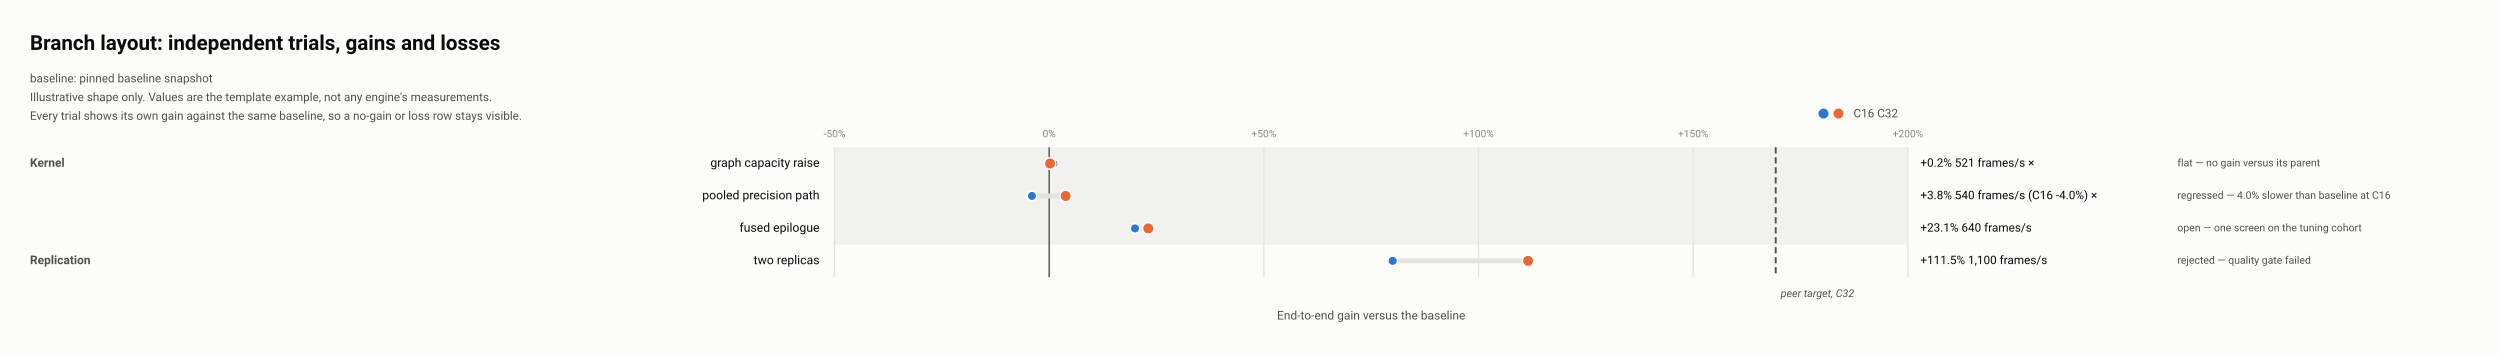
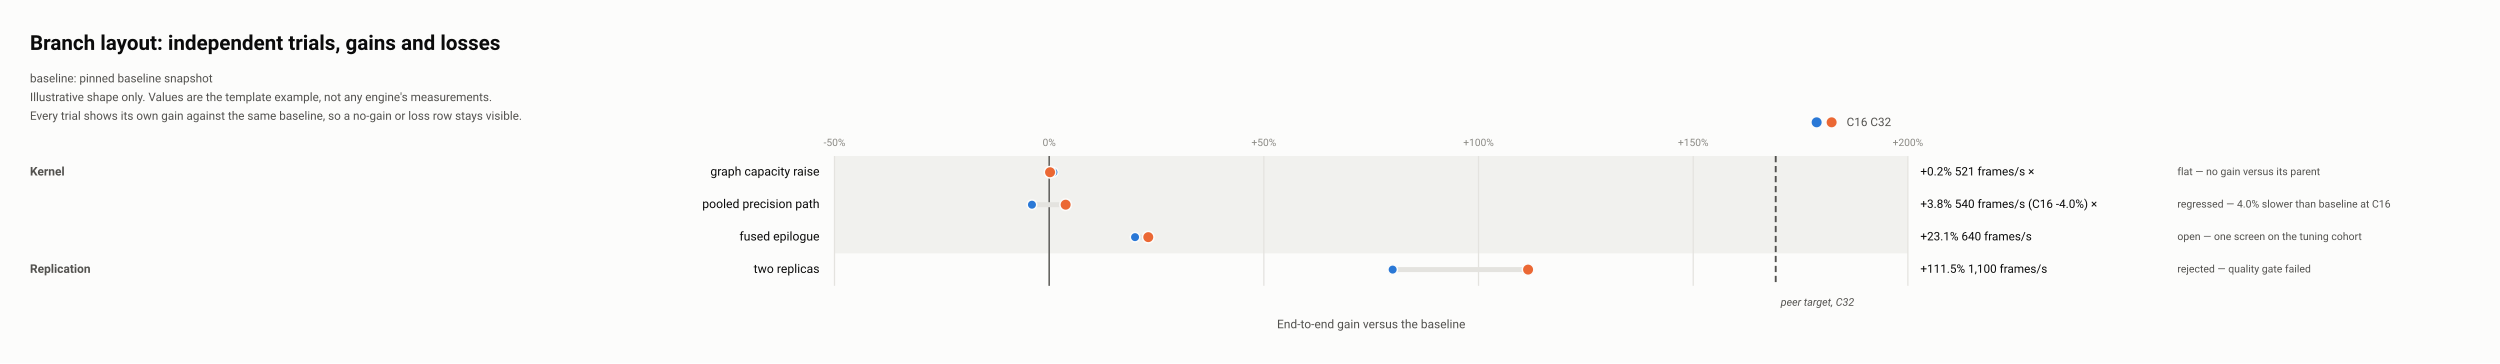
- <svg xmlns="http://www.w3.org/2000/svg" width="2003" height="284" viewBox="0 0 2003 284" role="img">
-   <rect width="2003" height="284" fill="#fcfcfb" />
+ <svg xmlns="http://www.w3.org/2000/svg" width="2003" height="291" viewBox="0 0 2003 291" role="img">
+   <rect width="2003" height="291" fill="#fcfcfb" />
  <text x="24.0" y="40.0" font-size="16.5" font-family="system-ui,-apple-system,'Segoe UI',Roboto,'Helvetica Neue',Arial,sans-serif" fill="#0b0b0b" font-weight="bold">Branch layout: independent trials, gains and losses</text>
  <text x="24.0" y="66.0" font-size="9.4" font-family="system-ui,-apple-system,'Segoe UI',Roboto,'Helvetica Neue',Arial,sans-serif" fill="#52514e">baseline: pinned baseline snapshot</text>
  <text x="24.0" y="81.0" font-size="9.4" font-family="system-ui,-apple-system,'Segoe UI',Roboto,'Helvetica Neue',Arial,sans-serif" fill="#52514e">Illustrative shape only. Values are the template example, not any engine's measurements.</text>
  <text x="24.0" y="96.0" font-size="9.4" font-family="system-ui,-apple-system,'Segoe UI',Roboto,'Helvetica Neue',Arial,sans-serif" fill="#52514e">Every trial shows its own gain against the same baseline, so a no-gain or loss row stays visible.</text>
-   <rect x="668.6" y="118.0" width="860.0" height="78.0" fill="#f1f1ee" />
-   <text x="24.0" y="131.0" font-size="9.6" font-family="system-ui,-apple-system,'Segoe UI',Roboto,'Helvetica Neue',Arial,sans-serif" fill="#52514e" font-weight="bold" dominant-baseline="middle">Kernel</text>
-   <text x="24.0" y="209.0" font-size="9.6" font-family="system-ui,-apple-system,'Segoe UI',Roboto,'Helvetica Neue',Arial,sans-serif" fill="#52514e" font-weight="bold" dominant-baseline="middle">Replication</text>
-   <line x1="668.6" y1="118.0" x2="668.6" y2="222.0" stroke="#e4e3df" stroke-width="1" />
-   <text x="668.6" y="110.0" font-size="8.2" font-family="system-ui,-apple-system,'Segoe UI',Roboto,'Helvetica Neue',Arial,sans-serif" fill="#8a8984" text-anchor="middle">-50%</text>
-   <line x1="840.6" y1="118.0" x2="840.6" y2="222.0" stroke="#e4e3df" stroke-width="1" />
-   <text x="840.6" y="110.0" font-size="8.2" font-family="system-ui,-apple-system,'Segoe UI',Roboto,'Helvetica Neue',Arial,sans-serif" fill="#8a8984" text-anchor="middle">0%</text>
-   <line x1="1012.6" y1="118.0" x2="1012.6" y2="222.0" stroke="#e4e3df" stroke-width="1" />
-   <text x="1012.6" y="110.0" font-size="8.2" font-family="system-ui,-apple-system,'Segoe UI',Roboto,'Helvetica Neue',Arial,sans-serif" fill="#8a8984" text-anchor="middle">+50%</text>
-   <line x1="1184.6" y1="118.0" x2="1184.6" y2="222.0" stroke="#e4e3df" stroke-width="1" />
-   <text x="1184.6" y="110.0" font-size="8.2" font-family="system-ui,-apple-system,'Segoe UI',Roboto,'Helvetica Neue',Arial,sans-serif" fill="#8a8984" text-anchor="middle">+100%</text>
-   <line x1="1356.6" y1="118.0" x2="1356.6" y2="222.0" stroke="#e4e3df" stroke-width="1" />
-   <text x="1356.6" y="110.0" font-size="8.2" font-family="system-ui,-apple-system,'Segoe UI',Roboto,'Helvetica Neue',Arial,sans-serif" fill="#8a8984" text-anchor="middle">+150%</text>
-   <line x1="1528.6" y1="118.0" x2="1528.6" y2="222.0" stroke="#e4e3df" stroke-width="1" />
-   <text x="1528.6" y="110.0" font-size="8.2" font-family="system-ui,-apple-system,'Segoe UI',Roboto,'Helvetica Neue',Arial,sans-serif" fill="#8a8984" text-anchor="middle">+200%</text>
-   <line x1="840.6" y1="118.0" x2="840.6" y2="222.0" stroke="#52514e" stroke-width="1.1" />
-   <line x1="1422.7" y1="118.0" x2="1422.7" y2="222.0" stroke="#52514e" stroke-width="1.5" stroke-dasharray="5 3" />
-   <text x="1426.7" y="238.0" font-size="8.6" font-family="system-ui,-apple-system,'Segoe UI',Roboto,'Helvetica Neue',Arial,sans-serif" fill="#52514e" font-style="italic">peer target, C32</text>
-   <line x1="841.3" y1="131.0" x2="844.0" y2="131.0" stroke="#e4e3df" stroke-width="4" stroke-linecap="round" />
-   <circle cx="844.0" cy="131.0" r="3.8" fill="#2a78d6" stroke="#fcfcfb" stroke-width="1.2" />
-   <circle cx="841.3" cy="131.0" r="4.6" fill="#eb6834" stroke="#fcfcfb" stroke-width="1.2" />
-   <text x="1538.6" y="131.0" font-size="9.4" font-family="system-ui,-apple-system,'Segoe UI',Roboto,'Helvetica Neue',Arial,sans-serif" fill="#0b0b0b" dominant-baseline="middle" font-weight="normal">+0.2%   521 frames/s  ×</text>
-   <text x="1744.5" y="131.0" font-size="8.4" font-family="system-ui,-apple-system,'Segoe UI',Roboto,'Helvetica Neue',Arial,sans-serif" fill="#52514e" dominant-baseline="middle">flat — no gain versus its parent</text>
-   <text x="656.6" y="131.0" font-size="9.8" font-family="system-ui,-apple-system,'Segoe UI',Roboto,'Helvetica Neue',Arial,sans-serif" fill="#0b0b0b" text-anchor="end" dominant-baseline="middle">graph capacity raise</text>
-   <line x1="826.8" y1="157.0" x2="853.8" y2="157.0" stroke="#e4e3df" stroke-width="4" stroke-linecap="round" />
-   <circle cx="826.8" cy="157.0" r="3.8" fill="#2a78d6" stroke="#fcfcfb" stroke-width="1.2" />
-   <circle cx="853.8" cy="157.0" r="4.6" fill="#eb6834" stroke="#fcfcfb" stroke-width="1.2" />
-   <text x="1538.6" y="157.0" font-size="9.4" font-family="system-ui,-apple-system,'Segoe UI',Roboto,'Helvetica Neue',Arial,sans-serif" fill="#0b0b0b" dominant-baseline="middle" font-weight="normal">+3.8%   540 frames/s  (C16 -4.0%)  ×</text>
-   <text x="1744.5" y="157.0" font-size="8.4" font-family="system-ui,-apple-system,'Segoe UI',Roboto,'Helvetica Neue',Arial,sans-serif" fill="#52514e" dominant-baseline="middle">regressed — 4.0% slower than baseline at C16</text>
-   <text x="656.6" y="157.0" font-size="9.8" font-family="system-ui,-apple-system,'Segoe UI',Roboto,'Helvetica Neue',Arial,sans-serif" fill="#0b0b0b" text-anchor="end" dominant-baseline="middle">pooled precision path</text>
-   <line x1="909.4" y1="183.0" x2="920.0" y2="183.0" stroke="#e4e3df" stroke-width="4" stroke-linecap="round" />
-   <circle cx="909.4" cy="183.0" r="3.8" fill="#2a78d6" stroke="#fcfcfb" stroke-width="1.2" />
-   <circle cx="920.0" cy="183.0" r="4.6" fill="#eb6834" stroke="#fcfcfb" stroke-width="1.2" />
-   <text x="1538.6" y="183.0" font-size="9.4" font-family="system-ui,-apple-system,'Segoe UI',Roboto,'Helvetica Neue',Arial,sans-serif" fill="#0b0b0b" dominant-baseline="middle" font-weight="normal">+23.1%   640 frames/s</text>
-   <text x="1744.5" y="183.0" font-size="8.4" font-family="system-ui,-apple-system,'Segoe UI',Roboto,'Helvetica Neue',Arial,sans-serif" fill="#52514e" dominant-baseline="middle">open — one screen on the tuning cohort</text>
-   <text x="656.6" y="183.0" font-size="9.8" font-family="system-ui,-apple-system,'Segoe UI',Roboto,'Helvetica Neue',Arial,sans-serif" fill="#0b0b0b" text-anchor="end" dominant-baseline="middle">fused epilogue</text>
-   <line x1="1115.8" y1="209.0" x2="1224.3" y2="209.0" stroke="#e4e3df" stroke-width="4" stroke-linecap="round" />
-   <circle cx="1115.8" cy="209.0" r="3.8" fill="#2a78d6" stroke="#fcfcfb" stroke-width="1.2" />
-   <circle cx="1224.3" cy="209.0" r="4.6" fill="#eb6834" stroke="#fcfcfb" stroke-width="1.2" />
-   <text x="1538.6" y="209.0" font-size="9.4" font-family="system-ui,-apple-system,'Segoe UI',Roboto,'Helvetica Neue',Arial,sans-serif" fill="#0b0b0b" dominant-baseline="middle" font-weight="normal">+111.5%   1,100 frames/s</text>
-   <text x="1744.5" y="209.0" font-size="8.4" font-family="system-ui,-apple-system,'Segoe UI',Roboto,'Helvetica Neue',Arial,sans-serif" fill="#52514e" dominant-baseline="middle">rejected — quality gate failed</text>
-   <text x="656.6" y="209.0" font-size="9.8" font-family="system-ui,-apple-system,'Segoe UI',Roboto,'Helvetica Neue',Arial,sans-serif" fill="#0b0b0b" text-anchor="end" dominant-baseline="middle">two replicas</text>
-   <circle cx="1461.0" cy="91.0" r="4" fill="#2a78d6" />
-   <circle cx="1473.0" cy="91.0" r="4" fill="#eb6834" />
-   <text x="1485.0" y="94.0" font-size="9.4" font-family="system-ui,-apple-system,'Segoe UI',Roboto,'Helvetica Neue',Arial,sans-serif" fill="#52514e">C16  C32</text>
-   <text x="1098.6" y="256.0" font-size="9.6" font-family="system-ui,-apple-system,'Segoe UI',Roboto,'Helvetica Neue',Arial,sans-serif" fill="#52514e" text-anchor="middle">End-to-end gain versus the baseline</text>
+   <rect x="668.6" y="125.0" width="860.0" height="78.0" fill="#f1f1ee" />
+   <text x="24.0" y="138.0" font-size="9.6" font-family="system-ui,-apple-system,'Segoe UI',Roboto,'Helvetica Neue',Arial,sans-serif" fill="#52514e" font-weight="bold" dominant-baseline="middle">Kernel</text>
+   <text x="24.0" y="216.0" font-size="9.6" font-family="system-ui,-apple-system,'Segoe UI',Roboto,'Helvetica Neue',Arial,sans-serif" fill="#52514e" font-weight="bold" dominant-baseline="middle">Replication</text>
+   <line x1="668.6" y1="125.0" x2="668.6" y2="229.0" stroke="#e4e3df" stroke-width="1" />
+   <text x="668.6" y="117.0" font-size="8.2" font-family="system-ui,-apple-system,'Segoe UI',Roboto,'Helvetica Neue',Arial,sans-serif" fill="#8a8984" text-anchor="middle">-50%</text>
+   <line x1="840.6" y1="125.0" x2="840.6" y2="229.0" stroke="#e4e3df" stroke-width="1" />
+   <text x="840.6" y="117.0" font-size="8.2" font-family="system-ui,-apple-system,'Segoe UI',Roboto,'Helvetica Neue',Arial,sans-serif" fill="#8a8984" text-anchor="middle">0%</text>
+   <line x1="1012.6" y1="125.0" x2="1012.6" y2="229.0" stroke="#e4e3df" stroke-width="1" />
+   <text x="1012.6" y="117.0" font-size="8.2" font-family="system-ui,-apple-system,'Segoe UI',Roboto,'Helvetica Neue',Arial,sans-serif" fill="#8a8984" text-anchor="middle">+50%</text>
+   <line x1="1184.6" y1="125.0" x2="1184.6" y2="229.0" stroke="#e4e3df" stroke-width="1" />
+   <text x="1184.6" y="117.0" font-size="8.2" font-family="system-ui,-apple-system,'Segoe UI',Roboto,'Helvetica Neue',Arial,sans-serif" fill="#8a8984" text-anchor="middle">+100%</text>
+   <line x1="1356.6" y1="125.0" x2="1356.6" y2="229.0" stroke="#e4e3df" stroke-width="1" />
+   <text x="1356.6" y="117.0" font-size="8.2" font-family="system-ui,-apple-system,'Segoe UI',Roboto,'Helvetica Neue',Arial,sans-serif" fill="#8a8984" text-anchor="middle">+150%</text>
+   <line x1="1528.6" y1="125.0" x2="1528.6" y2="229.0" stroke="#e4e3df" stroke-width="1" />
+   <text x="1528.6" y="117.0" font-size="8.2" font-family="system-ui,-apple-system,'Segoe UI',Roboto,'Helvetica Neue',Arial,sans-serif" fill="#8a8984" text-anchor="middle">+200%</text>
+   <line x1="840.6" y1="125.0" x2="840.6" y2="229.0" stroke="#52514e" stroke-width="1.1" />
+   <line x1="1422.7" y1="125.0" x2="1422.7" y2="229.0" stroke="#52514e" stroke-width="1.5" stroke-dasharray="5 3" />
+   <text x="1426.7" y="245.0" font-size="8.6" font-family="system-ui,-apple-system,'Segoe UI',Roboto,'Helvetica Neue',Arial,sans-serif" fill="#52514e" font-style="italic">peer target, C32</text>
+   <line x1="841.3" y1="138.0" x2="844.0" y2="138.0" stroke="#e4e3df" stroke-width="4" stroke-linecap="round" />
+   <circle cx="844.0" cy="138.0" r="3.8" fill="#2a78d6" stroke="#fcfcfb" stroke-width="1.2" />
+   <circle cx="841.3" cy="138.0" r="4.6" fill="#eb6834" stroke="#fcfcfb" stroke-width="1.2" />
+   <text x="1538.6" y="138.0" font-size="9.4" font-family="system-ui,-apple-system,'Segoe UI',Roboto,'Helvetica Neue',Arial,sans-serif" fill="#0b0b0b" dominant-baseline="middle" font-weight="normal">+0.2%   521 frames/s  ×</text>
+   <text x="1744.5" y="138.0" font-size="8.4" font-family="system-ui,-apple-system,'Segoe UI',Roboto,'Helvetica Neue',Arial,sans-serif" fill="#52514e" dominant-baseline="middle">flat — no gain versus its parent</text>
+   <text x="656.6" y="138.0" font-size="9.8" font-family="system-ui,-apple-system,'Segoe UI',Roboto,'Helvetica Neue',Arial,sans-serif" fill="#0b0b0b" text-anchor="end" dominant-baseline="middle">graph capacity raise</text>
+   <line x1="826.8" y1="164.0" x2="853.8" y2="164.0" stroke="#e4e3df" stroke-width="4" stroke-linecap="round" />
+   <circle cx="826.8" cy="164.0" r="3.8" fill="#2a78d6" stroke="#fcfcfb" stroke-width="1.2" />
+   <circle cx="853.8" cy="164.0" r="4.6" fill="#eb6834" stroke="#fcfcfb" stroke-width="1.2" />
+   <text x="1538.6" y="164.0" font-size="9.4" font-family="system-ui,-apple-system,'Segoe UI',Roboto,'Helvetica Neue',Arial,sans-serif" fill="#0b0b0b" dominant-baseline="middle" font-weight="normal">+3.8%   540 frames/s  (C16 -4.0%)  ×</text>
+   <text x="1744.5" y="164.0" font-size="8.4" font-family="system-ui,-apple-system,'Segoe UI',Roboto,'Helvetica Neue',Arial,sans-serif" fill="#52514e" dominant-baseline="middle">regressed — 4.0% slower than baseline at C16</text>
+   <text x="656.6" y="164.0" font-size="9.8" font-family="system-ui,-apple-system,'Segoe UI',Roboto,'Helvetica Neue',Arial,sans-serif" fill="#0b0b0b" text-anchor="end" dominant-baseline="middle">pooled precision path</text>
+   <line x1="909.4" y1="190.0" x2="920.0" y2="190.0" stroke="#e4e3df" stroke-width="4" stroke-linecap="round" />
+   <circle cx="909.4" cy="190.0" r="3.8" fill="#2a78d6" stroke="#fcfcfb" stroke-width="1.2" />
+   <circle cx="920.0" cy="190.0" r="4.6" fill="#eb6834" stroke="#fcfcfb" stroke-width="1.2" />
+   <text x="1538.6" y="190.0" font-size="9.4" font-family="system-ui,-apple-system,'Segoe UI',Roboto,'Helvetica Neue',Arial,sans-serif" fill="#0b0b0b" dominant-baseline="middle" font-weight="normal">+23.1%   640 frames/s</text>
+   <text x="1744.5" y="190.0" font-size="8.4" font-family="system-ui,-apple-system,'Segoe UI',Roboto,'Helvetica Neue',Arial,sans-serif" fill="#52514e" dominant-baseline="middle">open — one screen on the tuning cohort</text>
+   <text x="656.6" y="190.0" font-size="9.8" font-family="system-ui,-apple-system,'Segoe UI',Roboto,'Helvetica Neue',Arial,sans-serif" fill="#0b0b0b" text-anchor="end" dominant-baseline="middle">fused epilogue</text>
+   <line x1="1115.8" y1="216.0" x2="1224.3" y2="216.0" stroke="#e4e3df" stroke-width="4" stroke-linecap="round" />
+   <circle cx="1115.8" cy="216.0" r="3.8" fill="#2a78d6" stroke="#fcfcfb" stroke-width="1.2" />
+   <circle cx="1224.3" cy="216.0" r="4.6" fill="#eb6834" stroke="#fcfcfb" stroke-width="1.2" />
+   <text x="1538.6" y="216.0" font-size="9.4" font-family="system-ui,-apple-system,'Segoe UI',Roboto,'Helvetica Neue',Arial,sans-serif" fill="#0b0b0b" dominant-baseline="middle" font-weight="normal">+111.5%   1,100 frames/s</text>
+   <text x="1744.5" y="216.0" font-size="8.4" font-family="system-ui,-apple-system,'Segoe UI',Roboto,'Helvetica Neue',Arial,sans-serif" fill="#52514e" dominant-baseline="middle">rejected — quality gate failed</text>
+   <text x="656.6" y="216.0" font-size="9.8" font-family="system-ui,-apple-system,'Segoe UI',Roboto,'Helvetica Neue',Arial,sans-serif" fill="#0b0b0b" text-anchor="end" dominant-baseline="middle">two replicas</text>
+   <circle cx="1455.5" cy="98.0" r="4" fill="#2a78d6" />
+   <circle cx="1467.5" cy="98.0" r="4" fill="#eb6834" />
+   <text x="1479.5" y="101.0" font-size="9.4" font-family="system-ui,-apple-system,'Segoe UI',Roboto,'Helvetica Neue',Arial,sans-serif" fill="#52514e">C16   C32</text>
+   <text x="1098.6" y="263.0" font-size="9.6" font-family="system-ui,-apple-system,'Segoe UI',Roboto,'Helvetica Neue',Arial,sans-serif" fill="#52514e" text-anchor="middle">End-to-end gain versus the baseline</text>
</svg>
